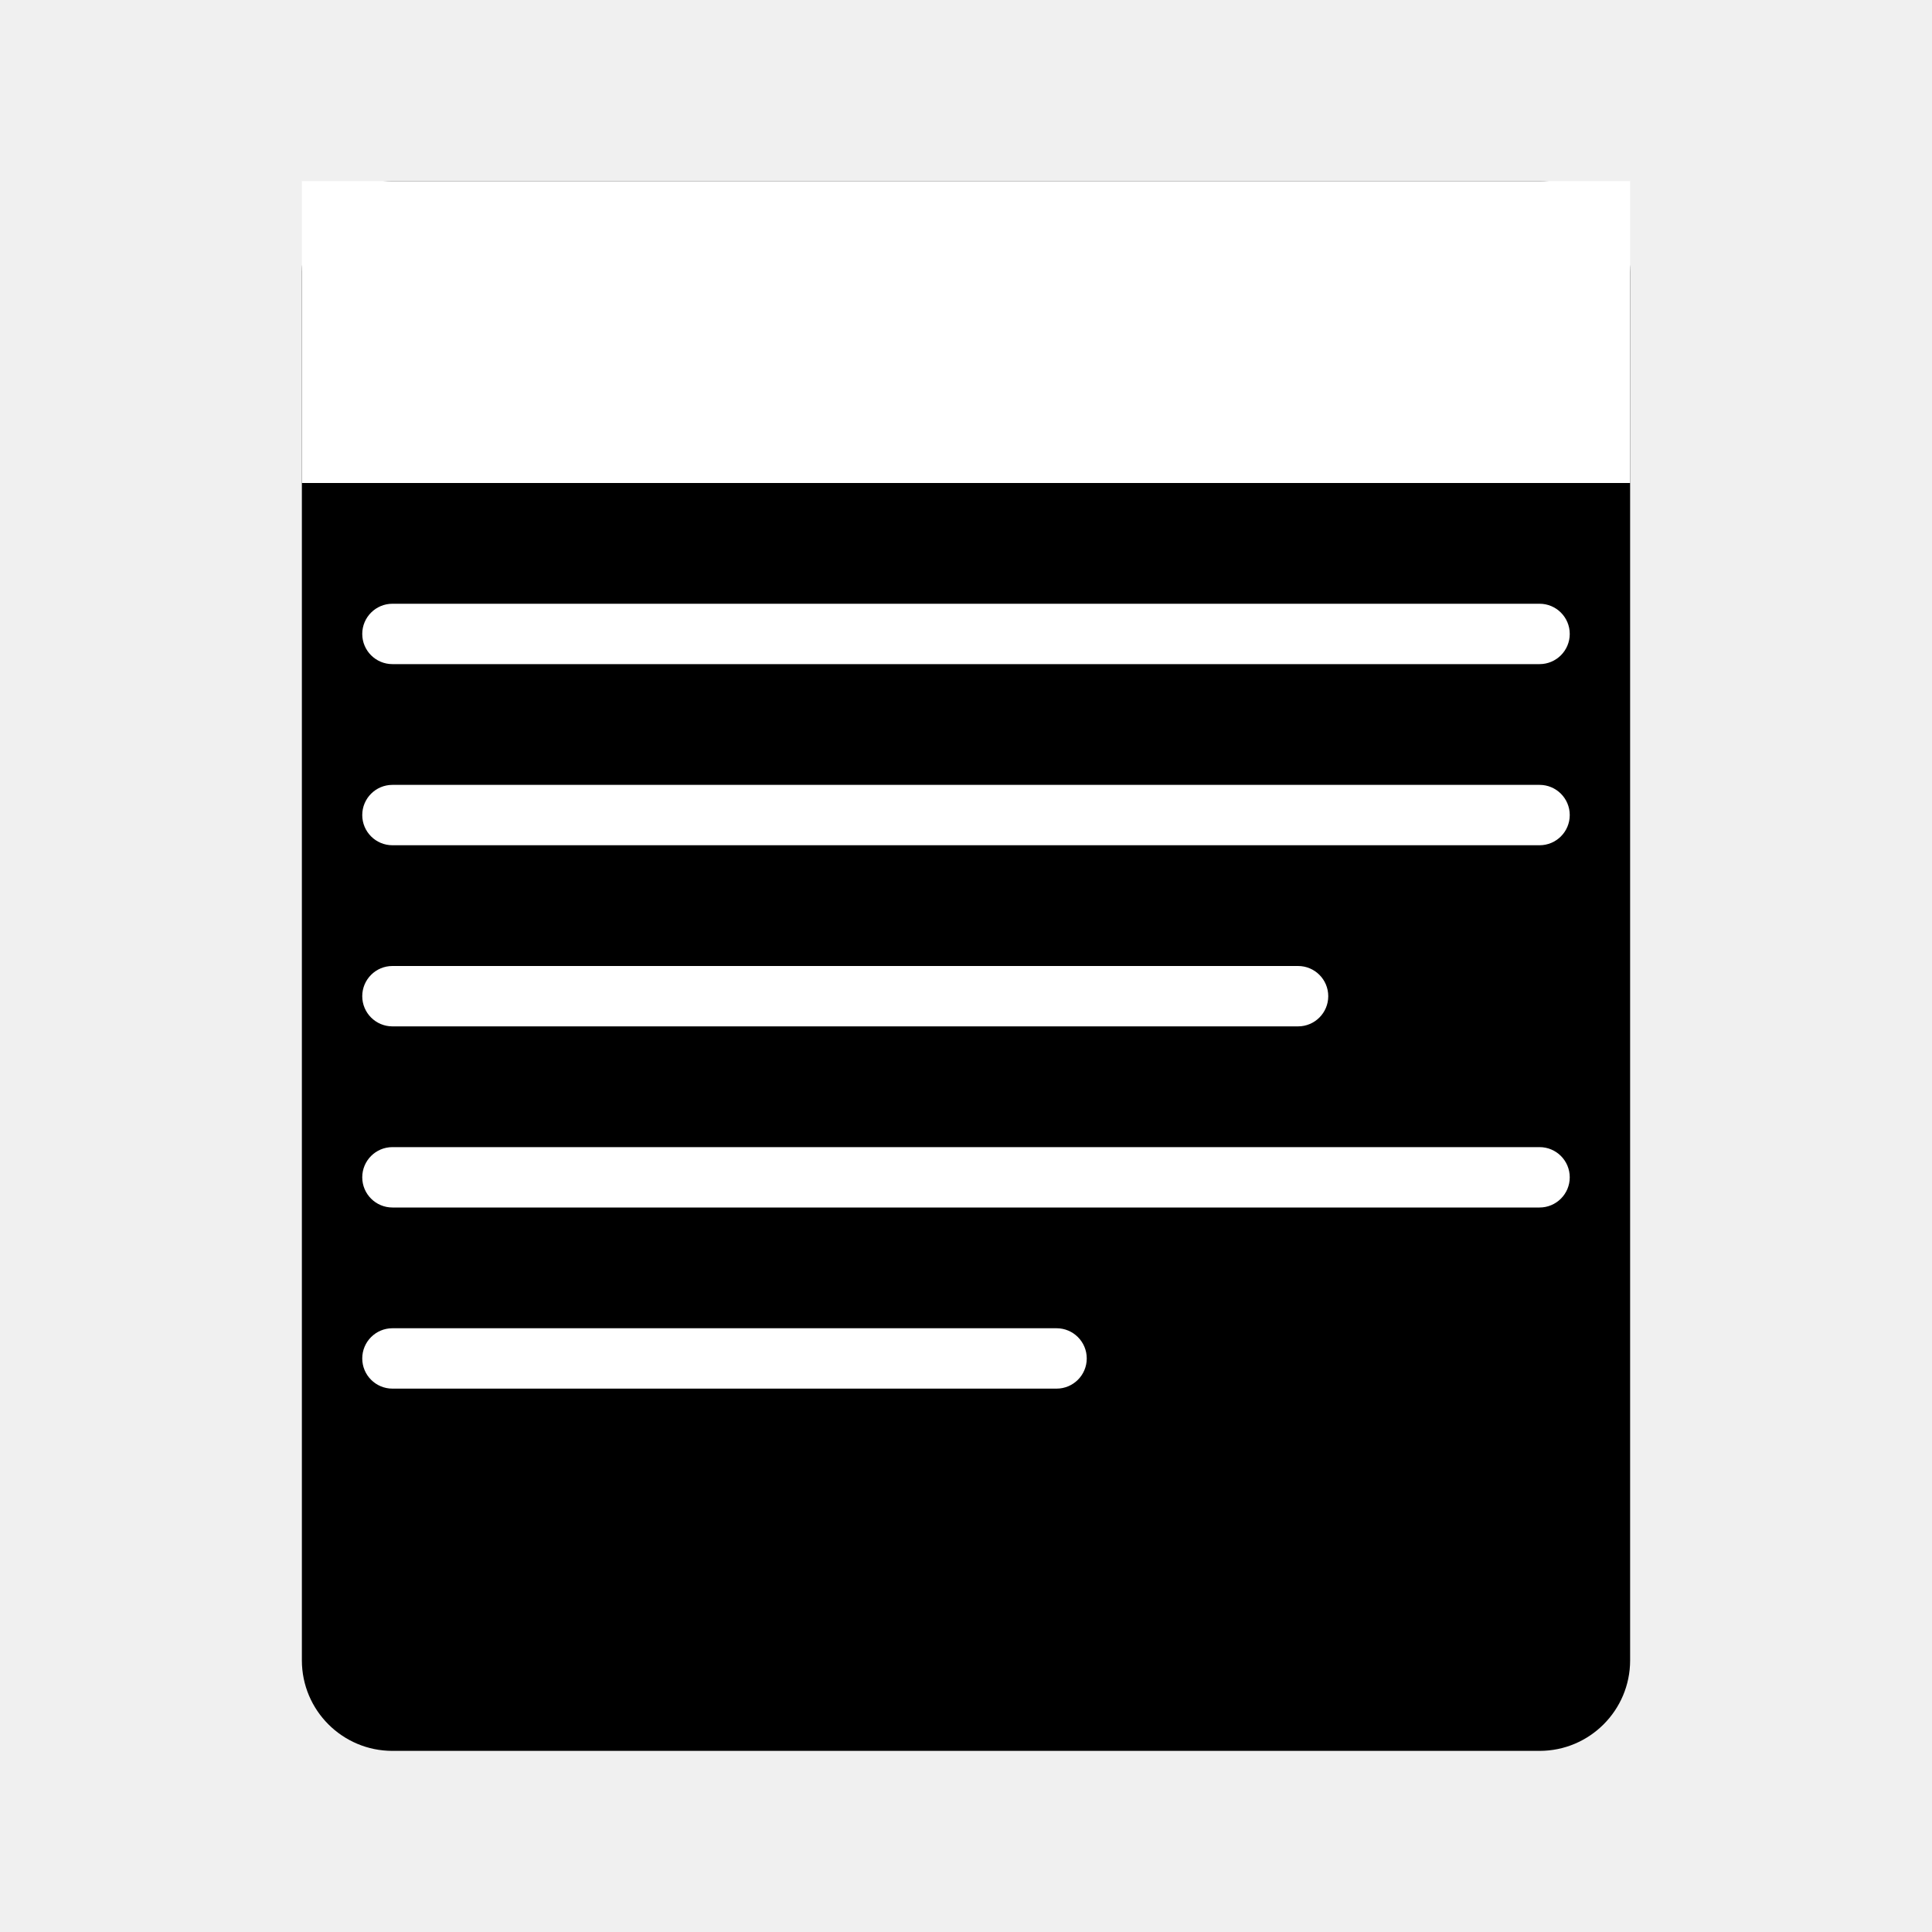
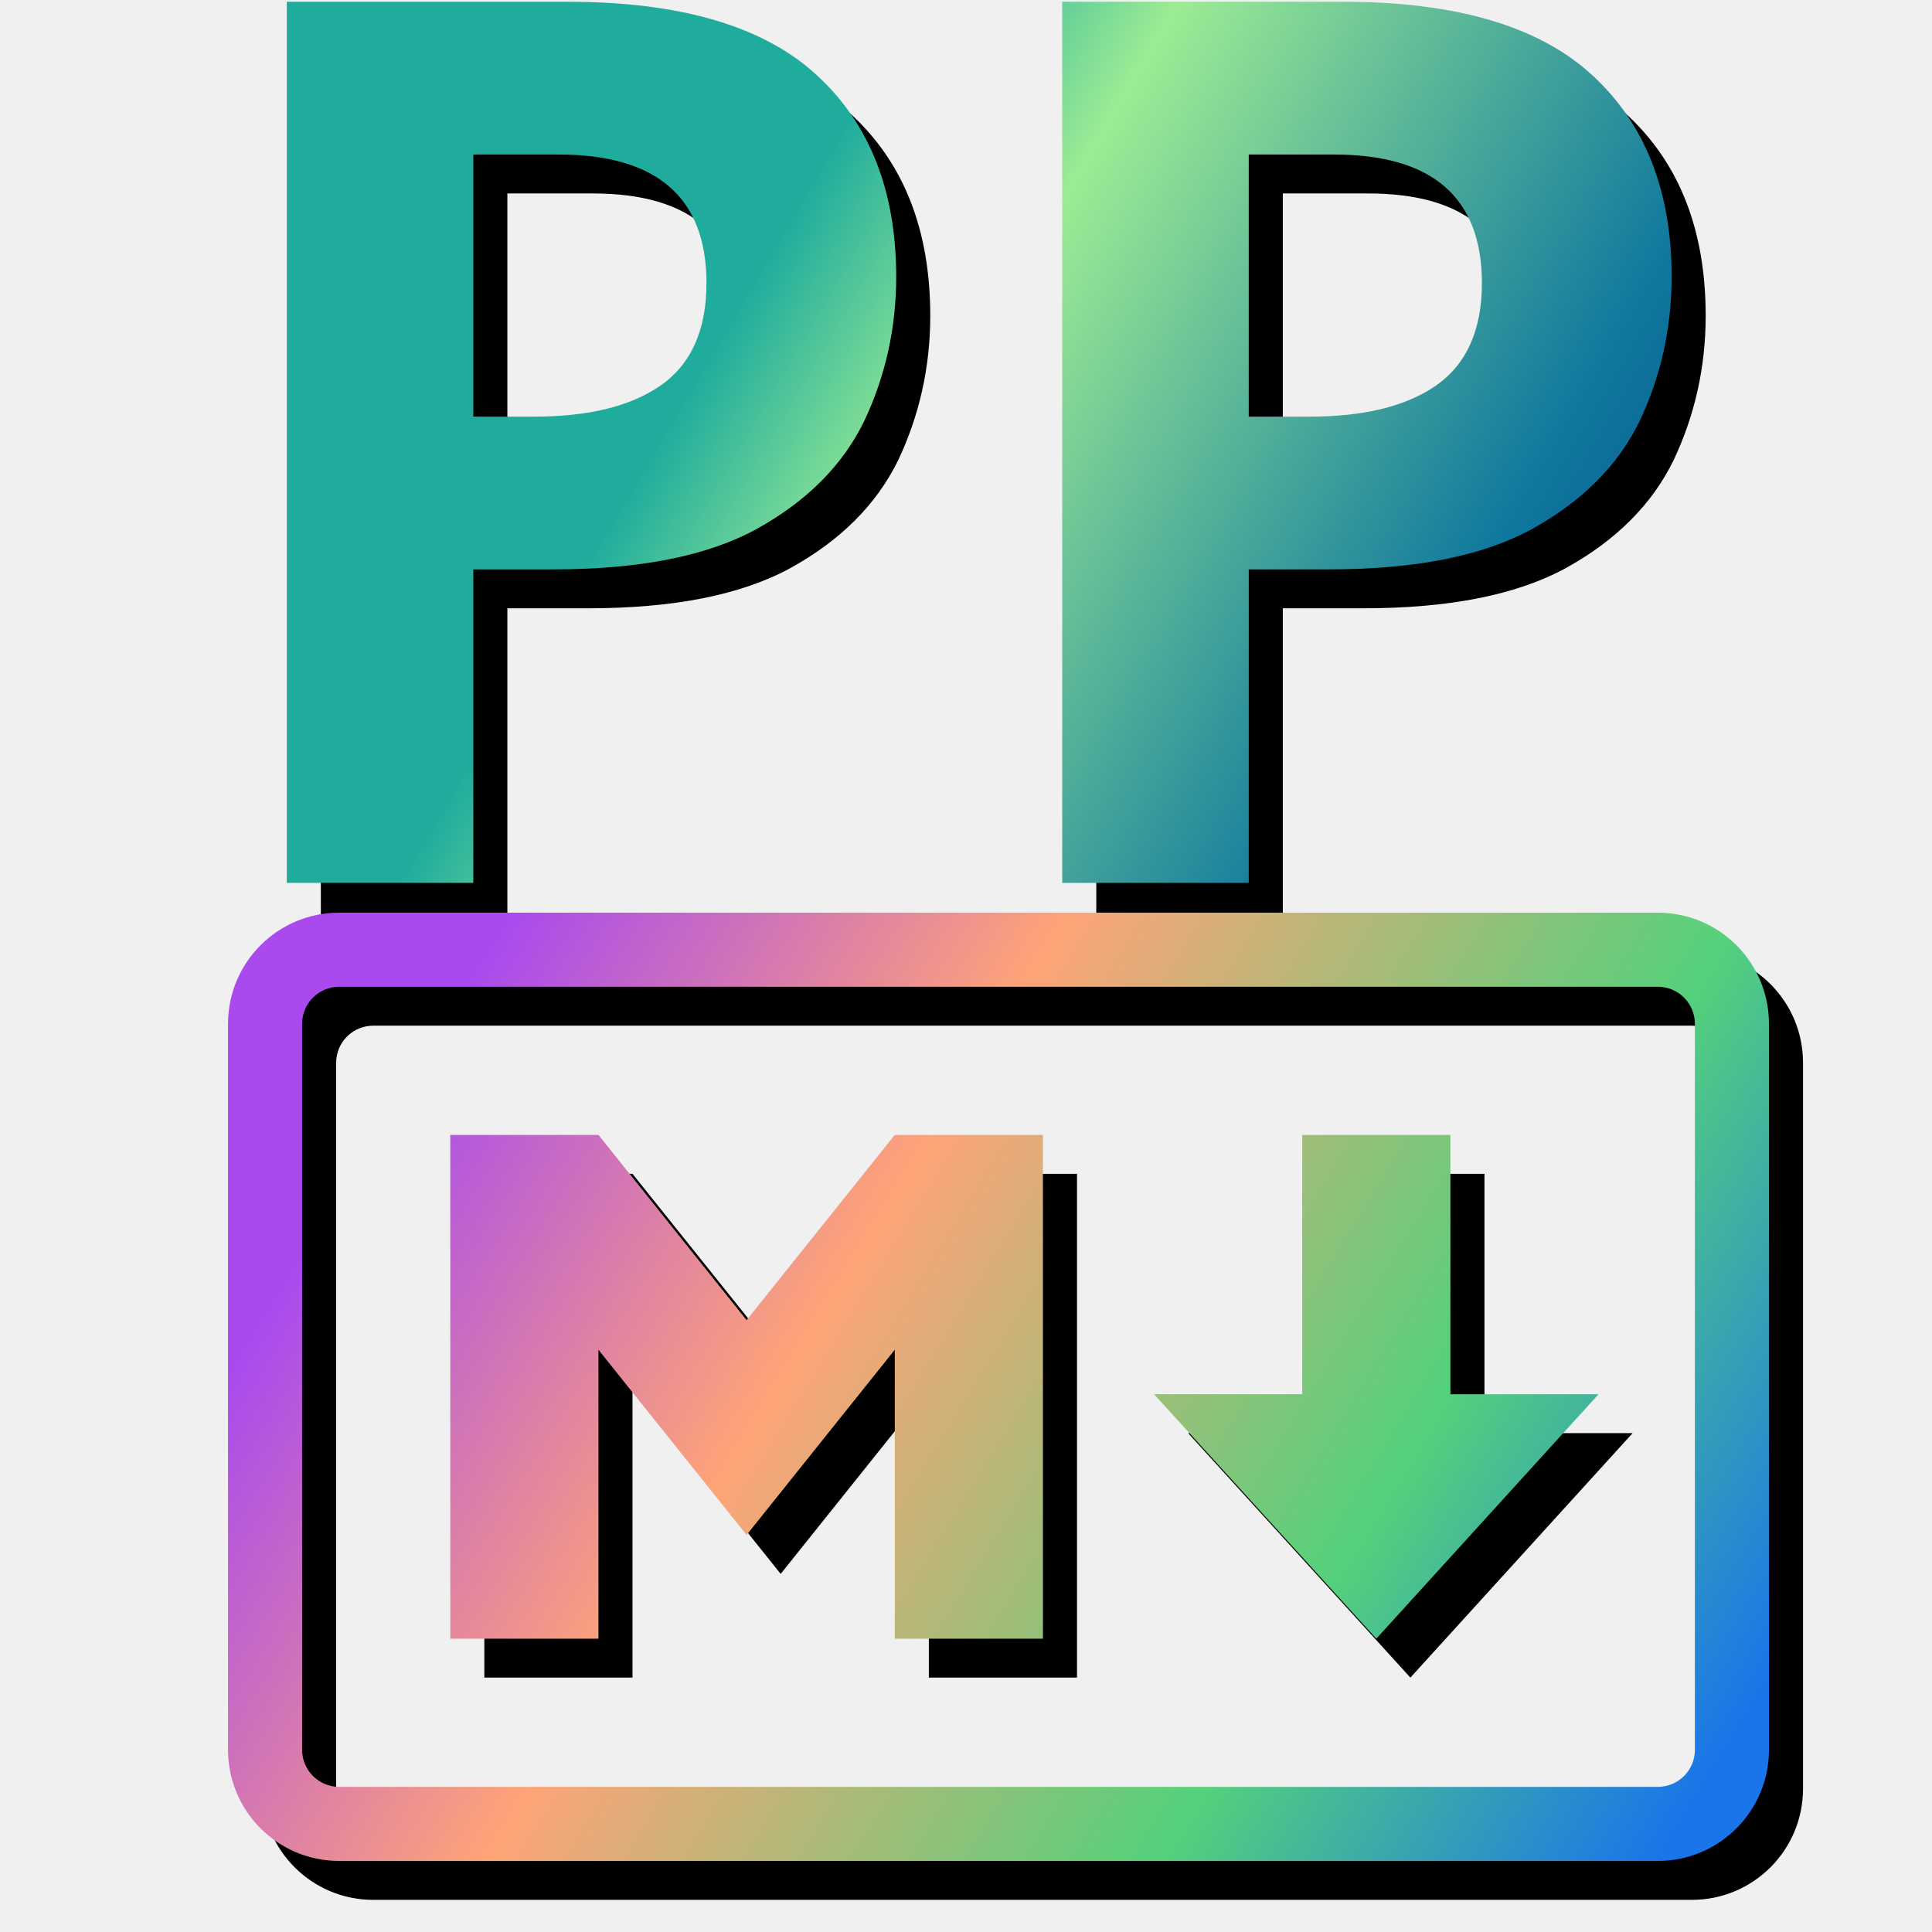
- <svg xmlns="http://www.w3.org/2000/svg" viewBox="0 0 64 64" role="img" aria-label="PP-MD icon">
-   <rect fill="currentColor" x="10" y="6" width="44" height="52" rx="3" />
-   <rect fill="white" x="10" y="6" width="44" height="10" />
-   <rect fill="white" x="14" y="8" width="4" height="6" />
-   <rect fill="white" x="14" y="11" width="8" height="3" />
-   <rect fill="white" x="24" y="8" width="4" height="6" />
-   <rect fill="white" x="28" y="8" width="2" height="6" />
-   <rect fill="white" x="30" y="8" width="4" height="6" />
-   <rect fill="white" x="38" y="8" width="4" height="6" />
-   <rect fill="white" x="42" y="8" width="4" height="6" rx="2" />
-   <rect fill="white" x="12" y="20" width="40" height="2" rx="1" />
-   <rect fill="white" x="12" y="26" width="40" height="2" rx="1" />
-   <rect fill="white" x="12" y="32" width="32" height="2" rx="1" />
-   <rect fill="white" x="12" y="38" width="40" height="2" rx="1" />
-   <rect fill="white" x="12" y="44" width="24" height="2" rx="1" />
+ <svg xmlns="http://www.w3.org/2000/svg" xmlns:xlink="http://www.w3.org/1999/xlink" fill="none" height="260.788" viewBox="0 0 260.788 260.788" width="260.788" version="1.1" id="svg2" xml:space="preserve">
+   <defs id="defs2">
+     <linearGradient id="linearGradient7">
+       <stop style="stop-color:#aa4aee;stop-opacity:1;" offset="0.123" id="stop47" />
+       <stop style="stop-color:#fea477;stop-opacity:1;" offset="0.387" id="stop48" />
+       <stop style="stop-color:#54d17b;stop-opacity:1;" offset="0.708" id="stop49" />
+       <stop style="stop-color:#1a74ea;stop-opacity:1;" offset="0.946" id="stop50" />
+     </linearGradient>
+     <linearGradient id="linearGradient3">
+       <stop style="stop-color:#20ac9d;stop-opacity:1;" offset="0.161" id="stop3" />
+       <stop style="stop-color:#9cec94;stop-opacity:1;" offset="0.325" id="stop5" />
+       <stop style="stop-color:#0f789e;stop-opacity:1;" offset="0.725" id="stop6" />
+       <stop style="stop-color:#014085;stop-opacity:1;" offset="1" id="stop4" />
+     </linearGradient>
+     <rect x="4.644" y="-106.347" width="198.298" height="100.31" id="rect2" />
+     <linearGradient id="paint0_linear_4303_1230" x1="3.999" y1="70" x2="15.999" y2="105.5" gradientUnits="userSpaceOnUse">
+       <stop stop-color="#309C61" id="stop7" />
+       <stop offset="1" stop-color="#1EC8B0" id="stop8" />
+     </linearGradient>
+     <radialGradient id="paint1_radial_4303_1230" cx="0" cy="0" r="1" gradientUnits="userSpaceOnUse" gradientTransform="matrix(0,-44,55.1631,0,25.4991,102)">
+       <stop offset="0.615" stop-color="#1E794A" stop-opacity="0" id="stop9" />
+       <stop offset="1" stop-color="#1E794A" id="stop10" />
+     </radialGradient>
+     <linearGradient id="paint2_linear_4303_1230" x1="30" y1="12.5" x2="90.415" y2="29.185" gradientUnits="userSpaceOnUse">
+       <stop stop-color="#20AC9D" id="stop11" />
+       <stop offset="0.568" stop-color="#1A7F7C" id="stop12" />
+       <stop offset="1" stop-color="#024169" id="stop13" />
+     </linearGradient>
+     <linearGradient id="paint3_linear_4303_1230" x1="60" y1="1" x2="75.5" y2="42.5" gradientUnits="userSpaceOnUse">
+       <stop stop-color="#1A7F7C" stop-opacity="0" id="stop14" />
+       <stop offset="0.589" stop-color="#004695" stop-opacity="0.6" id="stop15" />
+       <stop offset="1" stop-color="#003580" id="stop16" />
+     </linearGradient>
+     <linearGradient id="paint4_linear_4303_1230" x1="16" y1="41" x2="74" y2="65.5" gradientUnits="userSpaceOnUse">
+       <stop stop-color="#76EB95" id="stop17" />
+       <stop offset="0.179" stop-color="#52D17C" id="stop18" />
+       <stop offset="0.714" stop-color="#22918B" id="stop19" />
+       <stop offset="1" stop-color="#0C74A1" id="stop20" />
+     </linearGradient>
+     <linearGradient id="paint5_linear_4303_1230" x1="21" y1="53.5" x2="11.5" y2="49.5" gradientUnits="userSpaceOnUse">
+       <stop stop-color="#52D17C" stop-opacity="0" id="stop21" />
+       <stop offset="1" stop-color="#B0F098" id="stop22" />
+     </linearGradient>
+     <clipPath id="clip0_4303_1230">
+       <rect width="96" height="96" fill="#ffffff" id="rect22" x="0" y="0" />
+     </clipPath>
+     <clipPath id="clip1_4303_1230">
+       <rect width="96" height="96" fill="#ffffff" id="rect23" x="0" y="0" />
+     </clipPath>
+     <linearGradient xlink:href="#linearGradient3" id="linearGradient4" x1="8.352" y1="-102.673" x2="19.814" y2="-95.914" gradientUnits="userSpaceOnUse" />
+     <linearGradient id="paint0_linear_4303_1230-5" x1="53.5" y1="77" x2="81" y2="10" gradientUnits="userSpaceOnUse">
+       <stop stop-color="#2764E7" id="stop12-1" />
+       <stop offset="0.307" stop-color="#8B52F4" id="stop13-7" />
+       <stop offset="0.545" stop-color="#BB45EA" id="stop14-1" />
+       <stop offset="0.804" stop-color="#DB56C6" id="stop15-1" />
+       <stop offset="1" stop-color="#F462AB" id="stop16-5" />
+     </linearGradient>
+     <radialGradient id="paint1_radial_4303_1230-2" cx="0" cy="0" r="1" gradientUnits="userSpaceOnUse" gradientTransform="matrix(24.50001,23.5,-14.85882,15.49111,52.5,45)">
+       <stop offset="0.549" stop-color="#5B2AB5" id="stop17-7" />
+       <stop offset="1" stop-color="#A931D8" stop-opacity="0" id="stop18-6" />
+     </radialGradient>
+     <radialGradient id="paint2_radial_4303_1230" cx="0" cy="0" r="1" gradientUnits="userSpaceOnUse" gradientTransform="matrix(47.00002,14.99998,-7.478282,23.43199,44,34)">
+       <stop offset="0.528" stop-color="#9529C2" id="stop19-1" />
+       <stop offset="1" stop-color="#DD3CE2" stop-opacity="0" id="stop20-4" />
+     </radialGradient>
+     <radialGradient id="paint3_radial_4303_1230" cx="0" cy="0" r="1" gradientUnits="userSpaceOnUse" gradientTransform="matrix(-46.9577,-67.33733,67.33733,-46.9577,61.3922,89.3373)">
+       <stop stop-color="#2764E7" id="stop21-2" />
+       <stop offset="0.225" stop-color="#0094F0" id="stop22-3" />
+       <stop offset="0.443" stop-color="#19B2CE" id="stop23" />
+       <stop offset="0.7" stop-color="#52D17C" id="stop24" />
+       <stop offset="1" stop-color="#FFD638" id="stop25" />
+     </radialGradient>
+     <linearGradient id="paint4_linear_4303_1230-2" x1="19.544" y1="82.71" x2="53.845" y2="82.71" gradientUnits="userSpaceOnUse">
+       <stop stop-color="#16BBDA" stop-opacity="0" id="stop26" />
+       <stop offset="0.535" stop-color="#0094F0" id="stop27" />
+       <stop offset="1" stop-color="#2764E7" id="stop28" />
+     </linearGradient>
+     <radialGradient id="paint5_radial_4303_1230" cx="0" cy="0" r="1" gradientTransform="matrix(23,12.9998,8.90874,-13.0499,43,67.9995)" gradientUnits="userSpaceOnUse">
+       <stop stop-color="#1B44B1" id="stop29" />
+       <stop offset="1" stop-color="#367AF2" stop-opacity="0" id="stop30" />
+     </radialGradient>
+     <linearGradient id="paint6_linear_4303_1230" x1="33.5" y1="32.5" x2="34" y2="13" gradientUnits="userSpaceOnUse">
+       <stop stop-color="#FF9C70" id="stop31" />
+       <stop offset="1" stop-color="#FFD394" id="stop32" />
+     </linearGradient>
+     <linearGradient id="paint7_linear_4303_1230" x1="28.5" y1="24.5" x2="26.5" y2="33" gradientUnits="userSpaceOnUse">
+       <stop stop-color="#FFB357" stop-opacity="0" id="stop33" />
+       <stop offset="1" stop-color="#F24A9D" id="stop34" />
+     </linearGradient>
+     <linearGradient id="paint8_linear_4303_1230" x1="58" y1="20" x2="58.5" y2="64.5" gradientUnits="userSpaceOnUse">
+       <stop stop-color="#FFB357" id="stop35" />
+       <stop offset="0.38" stop-color="#FB6F7B" id="stop36" />
+       <stop offset="0.66" stop-color="#F24A9D" id="stop37" />
+       <stop offset="1" stop-color="#DD3CE2" id="stop38" />
+     </linearGradient>
+     <radialGradient id="paint9_radial_4303_1230" cx="0" cy="0" r="1" gradientUnits="userSpaceOnUse" gradientTransform="matrix(23.49995,5.296805,-5.296805,23.49995,40,54)">
+       <stop offset="0.568" stop-color="#D7257D" id="stop39" />
+       <stop offset="1" stop-color="#F462AB" stop-opacity="0" id="stop40" />
+     </radialGradient>
+     <linearGradient id="paint10_linear_4303_1230" x1="50.03" y1="77.371" x2="20" y2="25.687" gradientUnits="userSpaceOnUse">
+       <stop stop-color="#0FAFFF" id="stop41" />
+       <stop offset="0.548" stop-color="#2BDABE" id="stop42" />
+       <stop offset="0.766" stop-color="#88E06C" id="stop43" />
+       <stop offset="1" stop-color="#FFD638" id="stop44" />
+     </linearGradient>
+     <linearGradient id="paint11_linear_4303_1230" x1="36" y1="44.5" x2="53" y2="50.5" gradientUnits="userSpaceOnUse">
+       <stop stop-color="#76EB95" id="stop45" />
+       <stop offset="1" stop-color="#3BD5FF" stop-opacity="0" id="stop46" />
+     </linearGradient>
+     <linearGradient xlink:href="#linearGradient7" id="linearGradient48" x1="2.322" y1="2.322" x2="208.051" y2="128.639" gradientUnits="userSpaceOnUse" />
+     <linearGradient xlink:href="#linearGradient7" id="linearGradient50" gradientUnits="userSpaceOnUse" x1="2.322" y1="2.322" x2="208.051" y2="128.639" />
+     <linearGradient xlink:href="#linearGradient7" id="linearGradient51" gradientUnits="userSpaceOnUse" x1="2.322" y1="2.322" x2="208.051" y2="128.639" />
+     <rect x="4.644" y="-106.347" width="198.298" height="100.31" id="rect52" />
+     <linearGradient xlink:href="#linearGradient3" id="linearGradient52" gradientUnits="userSpaceOnUse" x1="8.352" y1="-102.673" x2="19.814" y2="-95.914" />
+   </defs>
+   <g fill="#000" id="g52" style="fill:#000000;fill-opacity:1" transform="translate(35.37794,128.4501)">
+     <path clip-rule="evenodd" d="m 15,10 c -2.761,0 -5,2.239 -5,5 v 98 c 0,2.761 2.239,5 5,5 h 178 c 2.761,0 5,-2.239 5,-5 V 15 c 0,-2.761 -2.239,-5 -5,-5 z M 0,15 C 0,6.716 6.716,0 15,0 h 178 c 8.284,0 15,6.716 15,15 v 98 c 0,8.284 -6.716,15 -15,15 H 15 C 6.716,128 0,121.284 0,113 Z" fill-rule="evenodd" id="path51" style="fill:#000000;fill-opacity:1" />
+     <path d="M 30,98 V 30 H 50 L 70,55 90,30 h 20 V 98 H 90 V 59 L 70,84 50,59 v 39 z m 125,0 -30,-33 h 20 V 30 h 20 v 35 h 20 z" id="path52" style="fill:#000000;fill-opacity:1" />
+   </g>
+   <text xml:space="preserve" id="text52" style="font-style:normal;font-variant:normal;font-weight:bold;font-stretch:normal;font-size:12px;font-family:'Gill Sans MT';-inkscape-font-specification:'Gill Sans MT, Bold';font-variant-ligatures:normal;font-variant-caps:normal;font-variant-numeric:normal;font-variant-east-asian:normal;writing-mode:lr-tb;direction:ltr;white-space:pre;shape-inside:url(#rect52);fill:#000000;fill-opacity:1;stroke:none" transform="matrix(13.89086,0,0,13.89086,-36.18262,1455.786)">
+     <tspan x="4.645" y="-95.844" id="tspan1">PP</tspan>
+   </text>
+   <g fill="#000" id="g2" style="fill:url(#linearGradient48);fill-opacity:1" transform="translate(30.78062,123.196)">
+     <path clip-rule="evenodd" d="m 15,10 c -2.761,0 -5,2.239 -5,5 v 98 c 0,2.761 2.239,5 5,5 h 178 c 2.761,0 5,-2.239 5,-5 V 15 c 0,-2.761 -2.239,-5 -5,-5 z M 0,15 C 0,6.716 6.716,0 15,0 h 178 c 8.284,0 15,6.716 15,15 v 98 c 0,8.284 -6.716,15 -15,15 H 15 C 6.716,128 0,121.284 0,113 Z" fill-rule="evenodd" id="path1" style="fill:url(#linearGradient50);fill-opacity:1" />
+     <path d="M 30,98 V 30 H 50 L 70,55 90,30 h 20 V 98 H 90 V 59 L 70,84 50,59 v 39 z m 125,0 -30,-33 h 20 V 30 h 20 v 35 h 20 z" id="path2" style="fill:url(#linearGradient51);fill-opacity:1" />
+   </g>
+   <text xml:space="preserve" id="text2" style="font-style:normal;font-variant:normal;font-weight:bold;font-stretch:normal;font-size:12px;font-family:'Gill Sans MT';-inkscape-font-specification:'Gill Sans MT, Bold';font-variant-ligatures:normal;font-variant-caps:normal;font-variant-numeric:normal;font-variant-east-asian:normal;writing-mode:lr-tb;direction:ltr;white-space:pre;shape-inside:url(#rect2);fill:url(#linearGradient4);fill-opacity:1;stroke:none" transform="matrix(13.89086,0,0,13.89086,-40.77993,1450.532)">
+     <tspan x="4.645" y="-95.844" id="tspan3">PP</tspan>
+   </text>
</svg>
